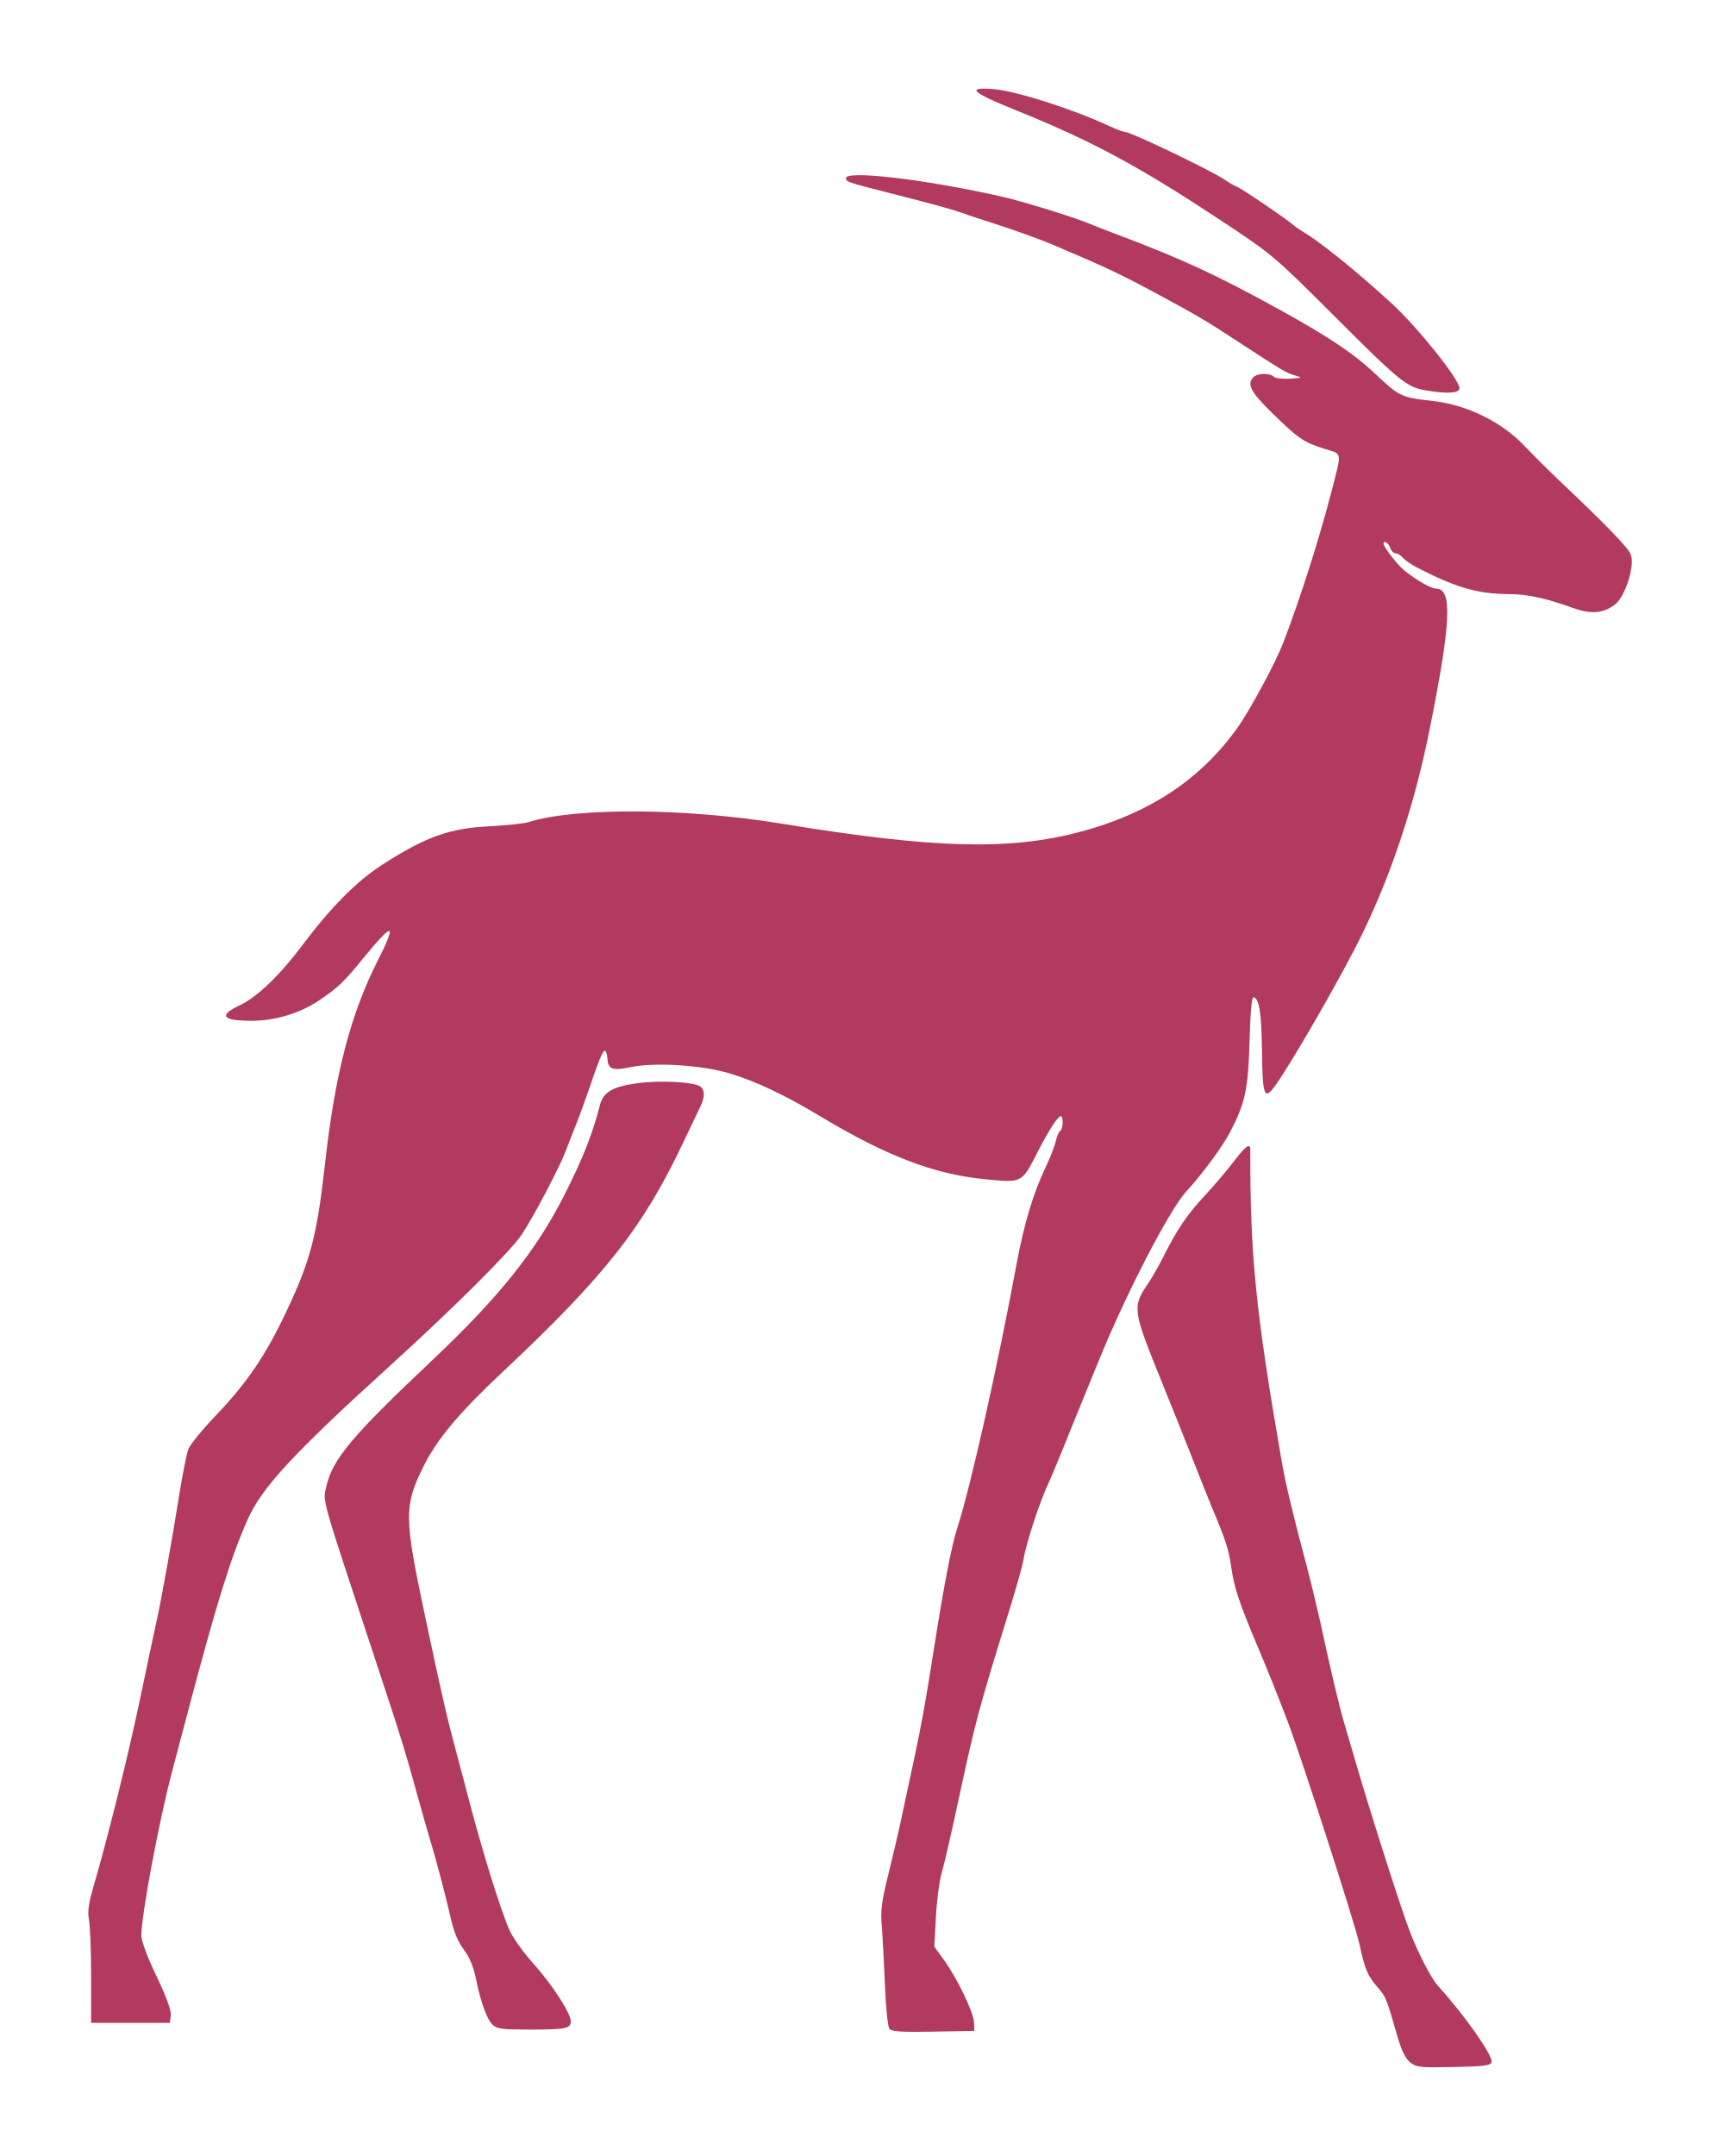
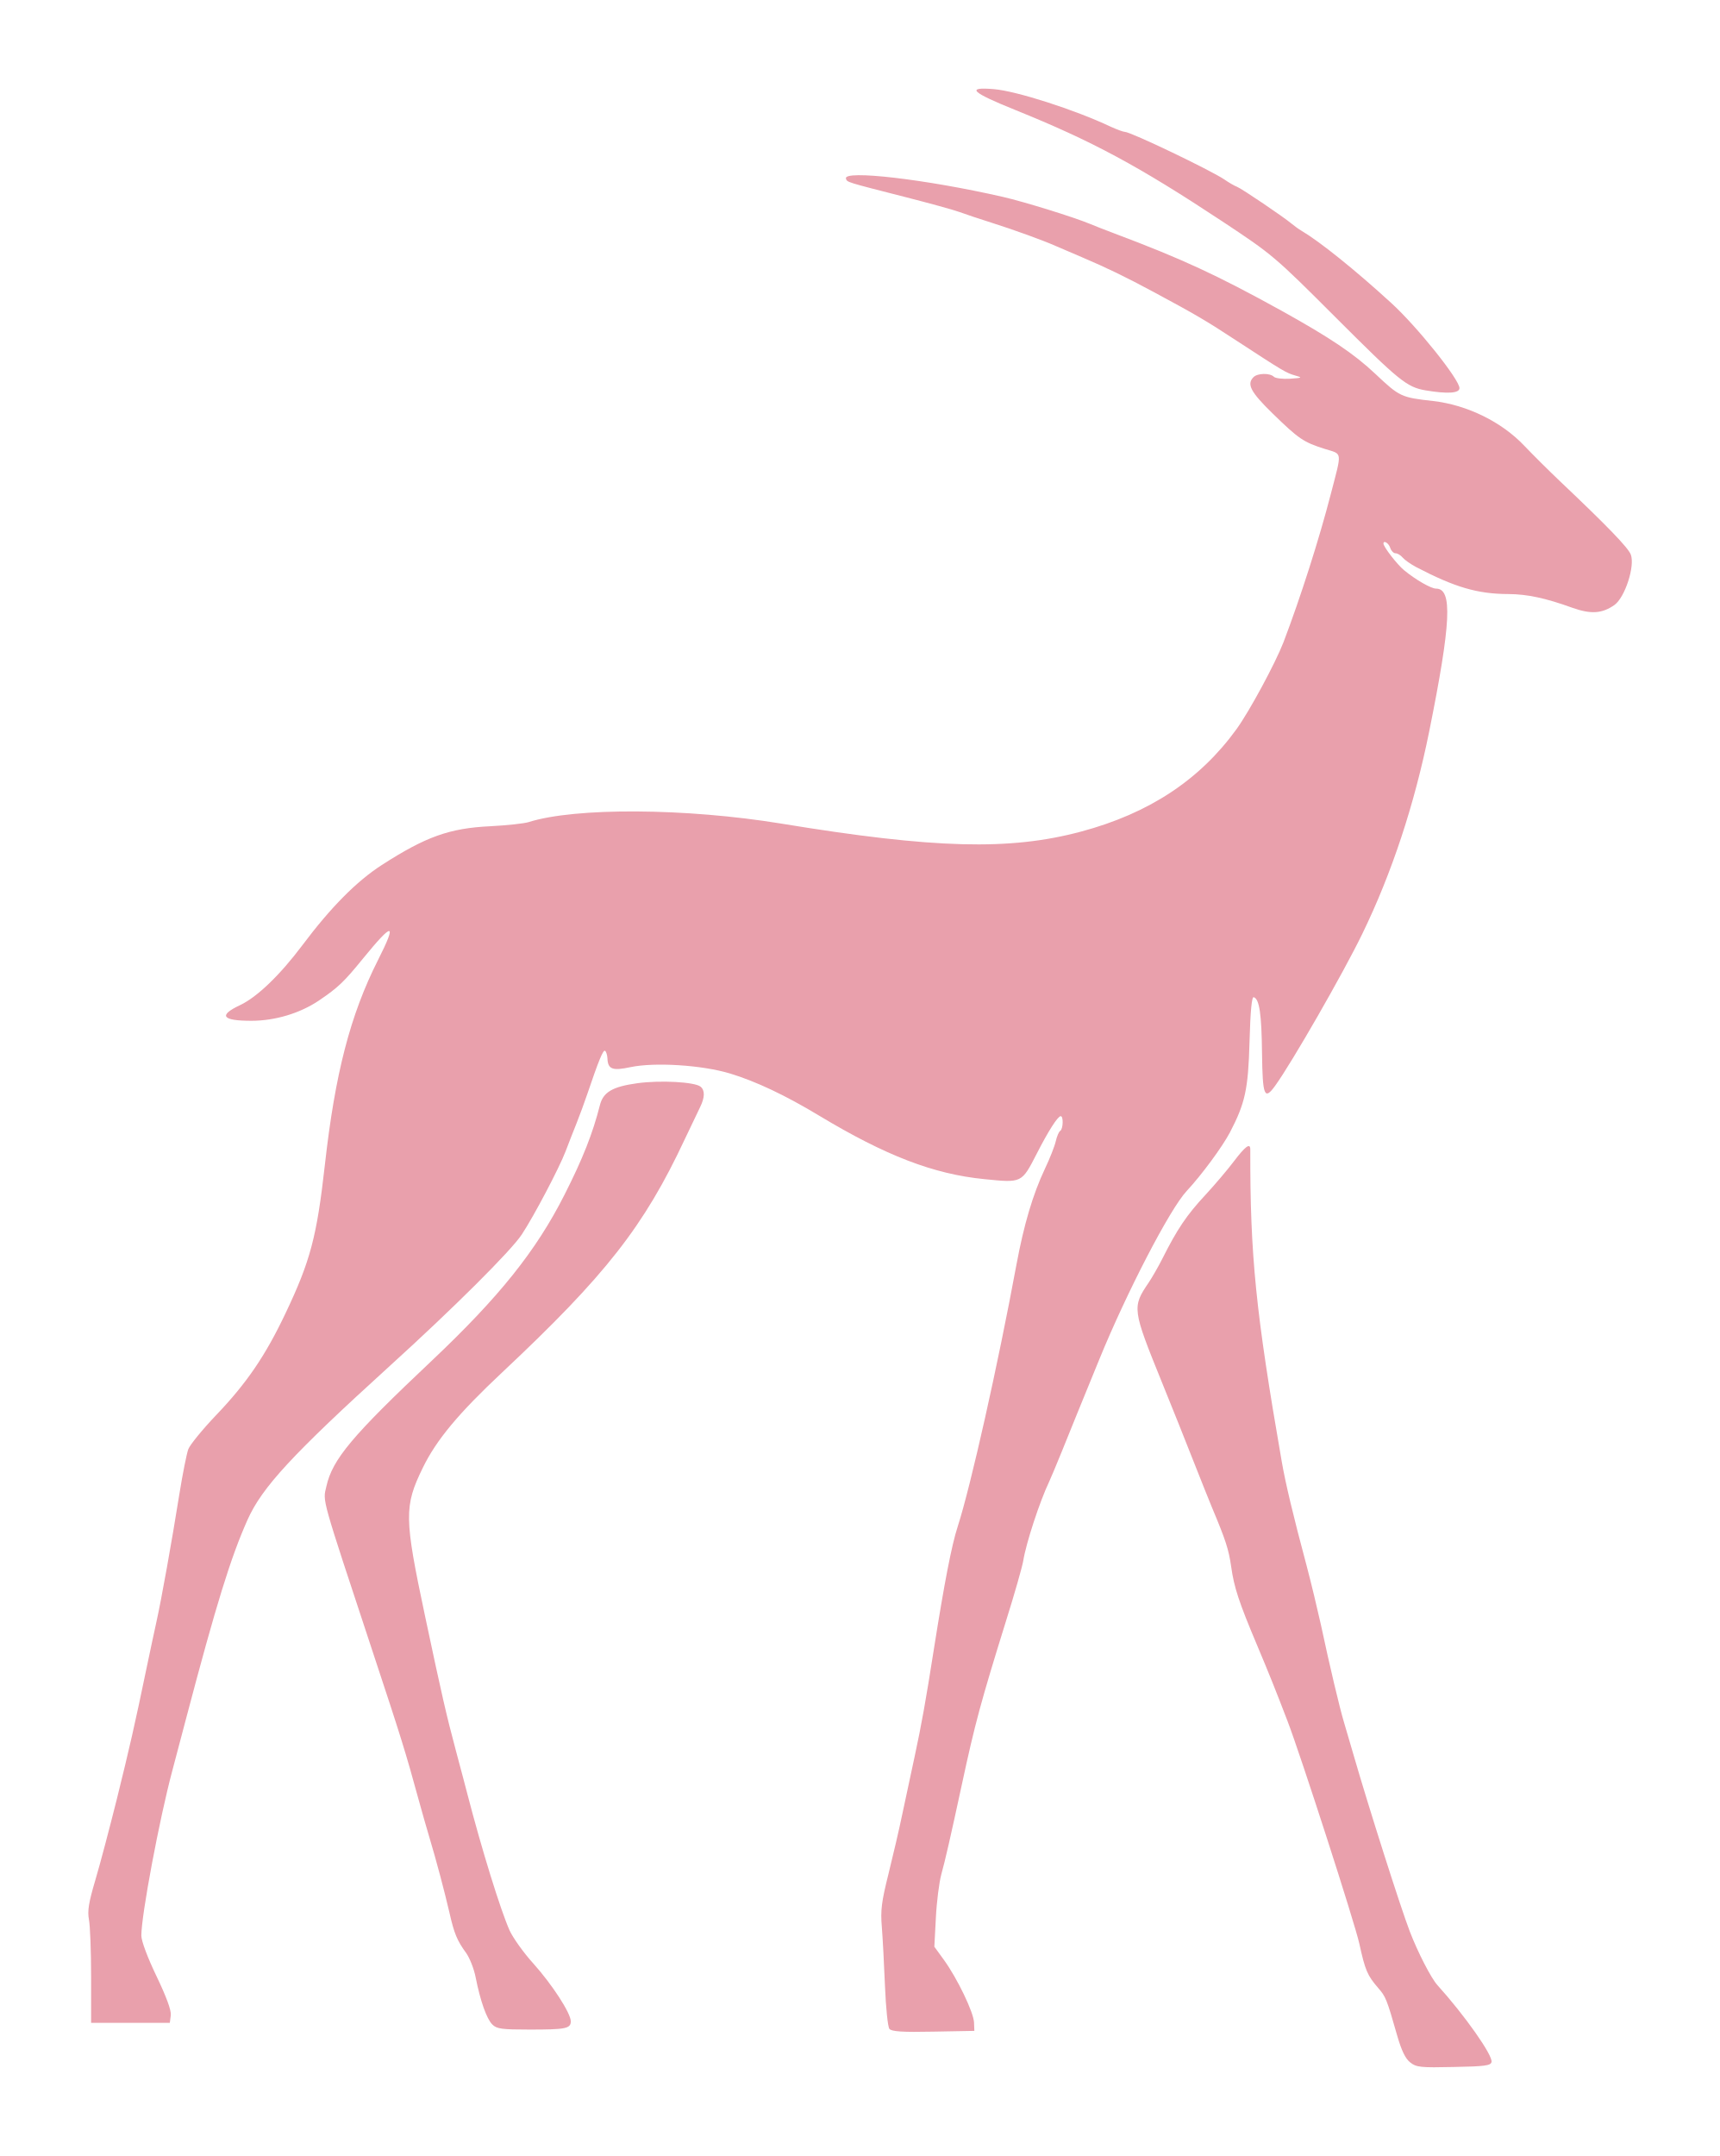
<svg xmlns="http://www.w3.org/2000/svg" viewBox="0 0 158.2 198.0" width="158" height="198">
  <g transform="translate(0.00,0.00)">
-     <path fill="#B23A5E" fill-rule="evenodd" d="M129.71,189.52C129.27,189.18 128.91,188.43 128.52,187.08C127.55,183.68 127.46,183.47 126.76,182.67C125.77,181.52 125.57,181.07 125.03,178.60C124.62,176.72 119.63,161.26 118.42,158.12C117.36,155.35 116.67,153.63 115.61,151.12C113.95,147.18 113.51,145.85 113.24,143.92C113.01,142.33 112.75,141.53 111.48,138.50C111.22,137.88 110.46,135.97 109.78,134.25C109.11,132.53 107.80,129.27 106.88,127.00C104.14,120.25 104.12,120.07 105.65,117.82C105.97,117.34 106.53,116.37 106.89,115.66C108.28,112.89 109.14,111.61 110.91,109.71C111.76,108.79 112.93,107.41 113.51,106.64C114.54,105.28 115.00,104.94 115.00,105.56C114.98,115.36 115.50,120.49 117.89,134.25C118.23,136.22 118.95,139.26 120.19,143.88C120.59,145.39 121.17,147.81 121.49,149.25C122.30,153.06 123.23,156.96 123.62,158.25C123.81,158.87 124.20,160.22 124.50,161.25C125.88,166.03 128.85,175.36 129.68,177.50C130.42,179.42 131.63,181.77 132.21,182.41C134.73,185.20 137.31,188.86 137.19,189.48C137.13,189.81 136.57,189.89 133.73,189.94C130.67,190.01 130.27,189.97 129.71,189.52ZM81.81,186.44C81.66,186.27 81.48,184.49 81.40,182.50C81.32,180.51 81.19,178.06 81.11,177.06C80.98,175.54 81.08,174.75 81.72,172.19C82.14,170.50 82.71,168.06 82.98,166.75C83.26,165.44 83.77,163.03 84.13,161.38C84.76,158.45 85.14,156.35 85.90,151.50C86.87,145.37 87.53,141.96 88.09,140.24C89.28,136.56 91.78,125.42 93.50,116.12C94.18,112.48 95.00,109.70 96.10,107.37C96.56,106.41 97.01,105.26 97.11,104.81C97.21,104.37 97.39,103.94 97.52,103.86C97.79,103.69 97.83,102.50 97.56,102.51C97.29,102.52 96.42,103.88 95.38,105.92C93.96,108.68 94.02,108.65 90.54,108.30C85.86,107.84 81.46,106.14 75.34,102.46C72.24,100.59 69.53,99.31 67.16,98.59C64.59,97.81 60.23,97.53 58.00,98.00C56.32,98.36 55.91,98.20 55.87,97.18C55.85,96.88 55.76,96.57 55.65,96.50C55.48,96.38 55.07,97.37 54.01,100.50C53.75,101.26 53.31,102.47 53.02,103.19C52.73,103.91 52.28,105.06 52.02,105.75C51.43,107.29 49.12,111.68 48.00,113.38C47.02,114.88 41.68,120.19 35.86,125.47C26.89,133.62 24.10,136.64 22.77,139.62C21.22,143.09 19.89,147.39 17.14,157.81C16.79,159.15 16.21,161.35 15.85,162.69C14.66,167.14 13.00,175.97 13.00,177.86C13.00,178.35 13.57,179.87 14.39,181.58C15.30,183.48 15.76,184.72 15.71,185.18L15.62,185.88L12.00,185.88L8.38,185.88L8.38,181.62C8.38,179.29 8.29,176.93 8.18,176.38C8.03,175.59 8.16,174.81 8.77,172.75C9.20,171.31 10.09,167.93 10.76,165.25C11.92,160.56 12.38,158.56 13.51,153.12C13.80,151.75 14.19,149.89 14.39,149.00C14.84,146.98 15.79,141.70 16.50,137.25C16.80,135.39 17.17,133.54 17.32,133.13C17.48,132.72 18.63,131.31 19.88,130.00C22.69,127.06 24.41,124.54 26.26,120.64C28.55,115.82 29.14,113.59 29.88,107.00C30.82,98.60 32.21,93.22 34.77,88.15C36.54,84.65 36.17,84.61 33.41,87.99C31.64,90.17 31.10,90.68 29.33,91.88C27.59,93.05 25.30,93.74 23.12,93.74C20.42,93.74 20.06,93.25 22.08,92.30C23.65,91.56 25.74,89.55 27.82,86.78C30.43,83.30 32.80,80.91 35.11,79.42C39.16,76.81 41.34,76.03 45.09,75.85C46.62,75.77 48.21,75.60 48.62,75.47C52.90,74.11 63.09,74.17 71.88,75.61C85.95,77.92 92.88,78.10 99.44,76.34C105.68,74.67 110.34,71.60 113.72,66.94C114.92,65.29 117.30,60.87 118.05,58.94C119.62,54.82 121.34,49.44 122.42,45.25C123.45,41.28 123.50,41.67 121.84,41.15C119.89,40.53 119.46,40.24 117.06,37.90C115.02,35.91 114.65,35.20 115.30,34.55C115.67,34.18 116.81,34.16 117.17,34.52C117.31,34.66 117.98,34.74 118.65,34.70C119.79,34.62 119.83,34.60 119.12,34.40C118.31,34.17 118.04,34.01 113.75,31.21C110.90,29.34 109.97,28.80 106.12,26.73C103.52,25.33 101.80,24.50 99.50,23.52C98.47,23.08 97.40,22.62 97.12,22.50C96.00,22.00 93.25,21.00 91.25,20.37C90.08,20.00 88.73,19.55 88.25,19.37C87.77,19.19 85.52,18.57 83.25,17.99C77.81,16.60 77.92,16.64 77.81,16.30C77.53,15.47 85.17,16.36 92.25,17.98C94.21,18.43 98.79,19.85 100.25,20.46C100.59,20.61 101.61,21.00 102.50,21.34C108.75,23.69 111.92,25.16 117.88,28.45C122.34,30.93 124.54,32.40 126.51,34.26C128.74,36.36 128.87,36.42 131.82,36.75C134.95,37.11 138.13,38.67 140.21,40.87C140.99,41.69 142.46,43.15 143.48,44.12C147.79,48.20 149.76,50.23 150.00,50.87C150.40,51.93 149.46,54.81 148.50,55.50C147.37,56.30 146.33,56.37 144.62,55.76C142.16,54.87 140.47,54.51 138.75,54.50C135.89,54.49 133.82,53.88 130.24,52.01C129.75,51.75 129.20,51.36 129.02,51.15C128.84,50.93 128.54,50.75 128.36,50.75C128.18,50.75 127.96,50.53 127.87,50.25C127.74,49.82 127.25,49.52 127.25,49.86C127.25,50.16 128.52,51.80 129.16,52.32C130.22,53.19 131.63,54.00 132.09,54.00C133.62,54.00 133.47,57.14 131.46,67.12C130.10,73.85 128.02,80.16 125.30,85.75C123.54,89.38 118.81,97.61 117.29,99.71C116.30,101.08 116.13,100.67 116.08,96.73C116.04,93.12 115.84,91.74 115.32,91.57C115.14,91.50 115.01,92.79 114.93,95.68C114.81,100.04 114.53,101.31 113.13,104.00C112.43,105.33 110.52,107.92 109.16,109.38C107.62,111.01 103.62,118.73 101.11,124.88C100.33,126.80 99.43,128.99 99.12,129.75C98.81,130.51 98.15,132.14 97.65,133.38C97.15,134.61 96.63,135.85 96.50,136.12C95.63,137.95 94.38,141.76 94.12,143.38C94.03,143.93 93.31,146.46 92.51,149.00C90.21,156.40 89.67,158.40 88.49,163.88C87.40,168.92 86.95,170.90 86.58,172.23C86.38,172.98 86.15,174.78 86.08,176.23L85.94,178.88L86.84,180.12C88.07,181.83 89.55,184.91 89.59,185.85L89.62,186.62L85.85,186.69C83.01,186.75 82.01,186.68 81.81,186.44ZM45.28,186.03C44.76,185.51 44.18,183.87 43.75,181.70C43.60,180.92 43.20,179.91 42.87,179.45C42.05,178.33 41.77,177.66 41.34,175.75C40.89,173.81 40.13,170.94 39.51,168.88C39.26,168.05 38.81,166.47 38.51,165.38C37.33,161.06 36.88,159.61 34.36,152.00C29.46,137.17 29.69,138.00 30.02,136.55C30.58,134.06 32.35,131.94 39.72,124.99C45.91,119.14 49.31,114.90 51.92,109.74C53.60,106.43 54.52,104.09 55.17,101.53C55.47,100.30 56.32,99.80 58.62,99.48C60.74,99.19 63.91,99.36 64.44,99.80C64.85,100.14 64.83,100.79 64.40,101.67C64.21,102.06 63.57,103.39 62.99,104.62C59.23,112.65 55.73,117.12 46.18,126.08C42.16,129.85 40.13,132.29 38.89,134.84C37.16,138.39 37.17,139.41 39.10,148.50C40.67,155.90 41.06,157.58 41.94,160.88C42.42,162.66 42.89,164.46 43.00,164.88C44.30,169.90 46.03,175.49 46.87,177.38C47.18,178.06 48.16,179.44 49.06,180.43C50.79,182.36 52.50,184.99 52.50,185.74C52.50,186.41 52.03,186.50 48.73,186.50C46.15,186.50 45.69,186.44 45.28,186.03ZM131.12,35.77C129.39,35.47 128.69,34.90 122.84,29.05C117.22,23.43 117.05,23.29 112.38,20.20C104.72,15.14 100.45,12.84 93.39,9.99C89.33,8.35 88.82,7.86 91.40,8.07C93.48,8.24 98.85,9.96 102.15,11.52C102.72,11.78 103.31,12.00 103.46,12.00C104.00,12.00 111.32,15.51 112.62,16.38C113.03,16.67 113.56,16.97 113.78,17.05C114.22,17.22 118.10,19.85 118.81,20.45C119.06,20.66 119.46,20.95 119.72,21.10C121.38,22.08 124.64,24.69 127.97,27.74C130.34,29.90 134.23,34.76 134.24,35.56C134.25,36.04 133.14,36.11 131.12,35.77Z" />
+     <path fill="#E9A0AC" fill-rule="evenodd" d="M129.71,189.52C129.27,189.18 128.91,188.43 128.52,187.08C127.55,183.68 127.46,183.47 126.76,182.67C125.77,181.52 125.57,181.07 125.03,178.60C124.62,176.72 119.63,161.26 118.42,158.12C117.36,155.35 116.67,153.63 115.61,151.12C113.95,147.18 113.51,145.85 113.24,143.92C113.01,142.33 112.75,141.53 111.48,138.50C111.22,137.88 110.46,135.97 109.78,134.25C109.11,132.53 107.80,129.27 106.88,127.00C104.14,120.25 104.12,120.07 105.65,117.82C105.97,117.34 106.53,116.37 106.89,115.66C108.28,112.89 109.14,111.61 110.91,109.71C111.76,108.79 112.93,107.41 113.51,106.64C114.54,105.28 115.00,104.94 115.00,105.56C114.98,115.36 115.50,120.49 117.89,134.25C118.23,136.22 118.95,139.26 120.19,143.88C120.59,145.39 121.17,147.81 121.49,149.25C122.30,153.06 123.23,156.96 123.62,158.25C123.81,158.87 124.20,160.22 124.50,161.25C125.88,166.03 128.85,175.36 129.68,177.50C130.42,179.42 131.63,181.77 132.21,182.41C134.73,185.20 137.31,188.86 137.19,189.48C137.13,189.81 136.57,189.89 133.73,189.94C130.67,190.01 130.27,189.97 129.71,189.52ZM81.81,186.44C81.66,186.27 81.48,184.49 81.40,182.50C81.32,180.51 81.19,178.06 81.11,177.06C80.98,175.54 81.08,174.75 81.72,172.19C82.14,170.50 82.71,168.06 82.98,166.75C83.26,165.44 83.77,163.03 84.13,161.38C84.76,158.45 85.14,156.35 85.90,151.50C86.87,145.37 87.53,141.96 88.09,140.24C89.28,136.56 91.78,125.42 93.50,116.12C94.18,112.48 95.00,109.70 96.10,107.37C96.56,106.41 97.01,105.26 97.11,104.81C97.21,104.37 97.39,103.94 97.52,103.86C97.79,103.69 97.83,102.50 97.56,102.51C97.29,102.52 96.42,103.88 95.38,105.92C93.96,108.68 94.02,108.65 90.54,108.30C85.86,107.84 81.46,106.14 75.34,102.46C72.24,100.59 69.53,99.31 67.16,98.59C64.59,97.81 60.23,97.53 58.00,98.00C56.32,98.36 55.91,98.20 55.87,97.18C55.85,96.88 55.76,96.57 55.65,96.50C55.48,96.38 55.07,97.37 54.01,100.50C53.75,101.26 53.31,102.47 53.02,103.19C52.73,103.91 52.28,105.06 52.02,105.75C51.43,107.29 49.12,111.68 48.00,113.38C47.02,114.88 41.68,120.19 35.86,125.47C26.89,133.62 24.10,136.64 22.77,139.62C21.22,143.09 19.89,147.39 17.14,157.81C16.79,159.15 16.21,161.35 15.85,162.69C14.66,167.14 13.00,175.97 13.00,177.86C13.00,178.35 13.57,179.87 14.39,181.58C15.30,183.48 15.76,184.72 15.71,185.18L15.62,185.88L12.00,185.88L8.38,185.88L8.38,181.62C8.38,179.29 8.29,176.93 8.18,176.38C8.03,175.59 8.16,174.81 8.77,172.75C9.20,171.31 10.09,167.93 10.76,165.25C11.92,160.56 12.38,158.56 13.51,153.12C13.80,151.75 14.19,149.89 14.39,149.00C14.84,146.98 15.79,141.70 16.50,137.25C16.80,135.39 17.17,133.54 17.32,133.13C17.48,132.72 18.63,131.31 19.88,130.00C22.69,127.06 24.41,124.54 26.26,120.64C28.55,115.82 29.14,113.59 29.88,107.00C30.82,98.60 32.21,93.22 34.77,88.15C36.54,84.65 36.17,84.61 33.41,87.99C31.64,90.17 31.10,90.68 29.33,91.88C27.59,93.05 25.30,93.74 23.12,93.74C20.42,93.74 20.06,93.25 22.08,92.30C23.65,91.56 25.74,89.55 27.82,86.78C30.43,83.30 32.80,80.91 35.11,79.42C39.16,76.81 41.34,76.03 45.09,75.85C46.62,75.77 48.21,75.60 48.62,75.47C52.90,74.11 63.09,74.17 71.88,75.61C85.95,77.92 92.88,78.10 99.44,76.34C105.68,74.67 110.34,71.60 113.72,66.94C114.92,65.29 117.30,60.87 118.05,58.94C119.62,54.82 121.34,49.44 122.42,45.25C123.45,41.28 123.50,41.67 121.84,41.15C119.89,40.53 119.46,40.24 117.06,37.90C115.02,35.91 114.65,35.20 115.30,34.55C115.67,34.18 116.81,34.16 117.17,34.52C117.31,34.66 117.98,34.74 118.65,34.70C119.79,34.62 119.83,34.60 119.12,34.40C118.31,34.17 118.04,34.01 113.75,31.21C110.90,29.34 109.97,28.80 106.12,26.73C103.52,25.33 101.80,24.50 99.50,23.52C98.47,23.08 97.40,22.62 97.12,22.50C96.00,22.00 93.25,21.00 91.25,20.37C90.08,20.00 88.73,19.55 88.25,19.37C87.77,19.19 85.52,18.57 83.25,17.99C77.81,16.60 77.92,16.64 77.81,16.30C77.53,15.47 85.17,16.36 92.25,17.98C94.21,18.43 98.79,19.85 100.25,20.46C100.59,20.61 101.61,21.00 102.50,21.34C108.75,23.69 111.92,25.16 117.88,28.45C122.34,30.93 124.54,32.40 126.51,34.26C128.74,36.36 128.87,36.42 131.82,36.75C134.95,37.11 138.13,38.67 140.21,40.87C140.99,41.69 142.46,43.15 143.48,44.12C147.79,48.20 149.76,50.23 150.00,50.87C150.40,51.93 149.46,54.81 148.50,55.50C147.37,56.30 146.33,56.37 144.62,55.76C142.16,54.87 140.47,54.51 138.75,54.50C135.89,54.49 133.82,53.88 130.24,52.01C129.75,51.75 129.20,51.36 129.02,51.15C128.84,50.93 128.54,50.75 128.36,50.75C128.18,50.75 127.96,50.53 127.87,50.25C127.74,49.82 127.25,49.52 127.25,49.86C127.25,50.16 128.52,51.80 129.16,52.32C130.22,53.19 131.63,54.00 132.09,54.00C133.62,54.00 133.47,57.14 131.46,67.12C130.10,73.85 128.02,80.16 125.30,85.75C123.54,89.38 118.81,97.61 117.29,99.71C116.30,101.08 116.13,100.67 116.08,96.73C116.04,93.12 115.84,91.74 115.32,91.57C115.14,91.50 115.01,92.79 114.93,95.68C114.81,100.04 114.53,101.31 113.13,104.00C112.43,105.33 110.52,107.92 109.16,109.38C107.62,111.01 103.62,118.73 101.11,124.88C100.33,126.80 99.43,128.99 99.12,129.75C98.81,130.51 98.15,132.14 97.65,133.38C97.15,134.61 96.63,135.85 96.50,136.12C95.63,137.95 94.38,141.76 94.12,143.38C94.03,143.93 93.31,146.46 92.51,149.00C90.21,156.40 89.67,158.40 88.49,163.88C87.40,168.92 86.95,170.90 86.58,172.23C86.38,172.98 86.15,174.78 86.08,176.23L85.94,178.88L86.84,180.12C88.07,181.83 89.55,184.91 89.59,185.85L89.62,186.62L85.85,186.69C83.01,186.75 82.01,186.68 81.81,186.44ZM45.28,186.03C44.76,185.51 44.18,183.87 43.75,181.70C43.60,180.92 43.20,179.91 42.87,179.45C42.05,178.33 41.77,177.66 41.34,175.75C40.89,173.81 40.13,170.94 39.51,168.88C39.26,168.05 38.81,166.47 38.51,165.38C37.33,161.06 36.88,159.61 34.36,152.00C29.46,137.17 29.69,138.00 30.02,136.55C30.58,134.06 32.35,131.94 39.72,124.99C45.91,119.14 49.31,114.90 51.92,109.74C53.60,106.43 54.52,104.09 55.17,101.53C55.47,100.30 56.32,99.80 58.62,99.48C60.74,99.19 63.91,99.36 64.44,99.80C64.85,100.14 64.83,100.79 64.40,101.67C64.21,102.06 63.57,103.39 62.99,104.62C59.23,112.65 55.73,117.12 46.18,126.08C42.16,129.85 40.13,132.29 38.89,134.84C37.16,138.39 37.17,139.41 39.10,148.50C40.67,155.90 41.06,157.58 41.94,160.88C42.42,162.66 42.89,164.46 43.00,164.88C44.30,169.90 46.03,175.49 46.87,177.38C47.18,178.06 48.16,179.44 49.06,180.43C50.79,182.36 52.50,184.99 52.50,185.74C52.50,186.41 52.03,186.50 48.73,186.50C46.15,186.50 45.69,186.44 45.28,186.03ZM131.12,35.77C129.39,35.47 128.69,34.90 122.84,29.05C117.22,23.43 117.05,23.29 112.38,20.20C104.72,15.14 100.45,12.84 93.39,9.99C89.33,8.35 88.82,7.86 91.40,8.07C93.48,8.24 98.85,9.96 102.15,11.52C102.72,11.78 103.31,12.00 103.46,12.00C104.00,12.00 111.32,15.51 112.62,16.38C113.03,16.67 113.56,16.97 113.78,17.05C114.22,17.22 118.10,19.85 118.81,20.45C119.06,20.66 119.46,20.95 119.72,21.10C121.38,22.08 124.64,24.69 127.97,27.74C130.34,29.90 134.23,34.76 134.24,35.56C134.25,36.04 133.14,36.11 131.12,35.77Z" />
  </g>
</svg>
